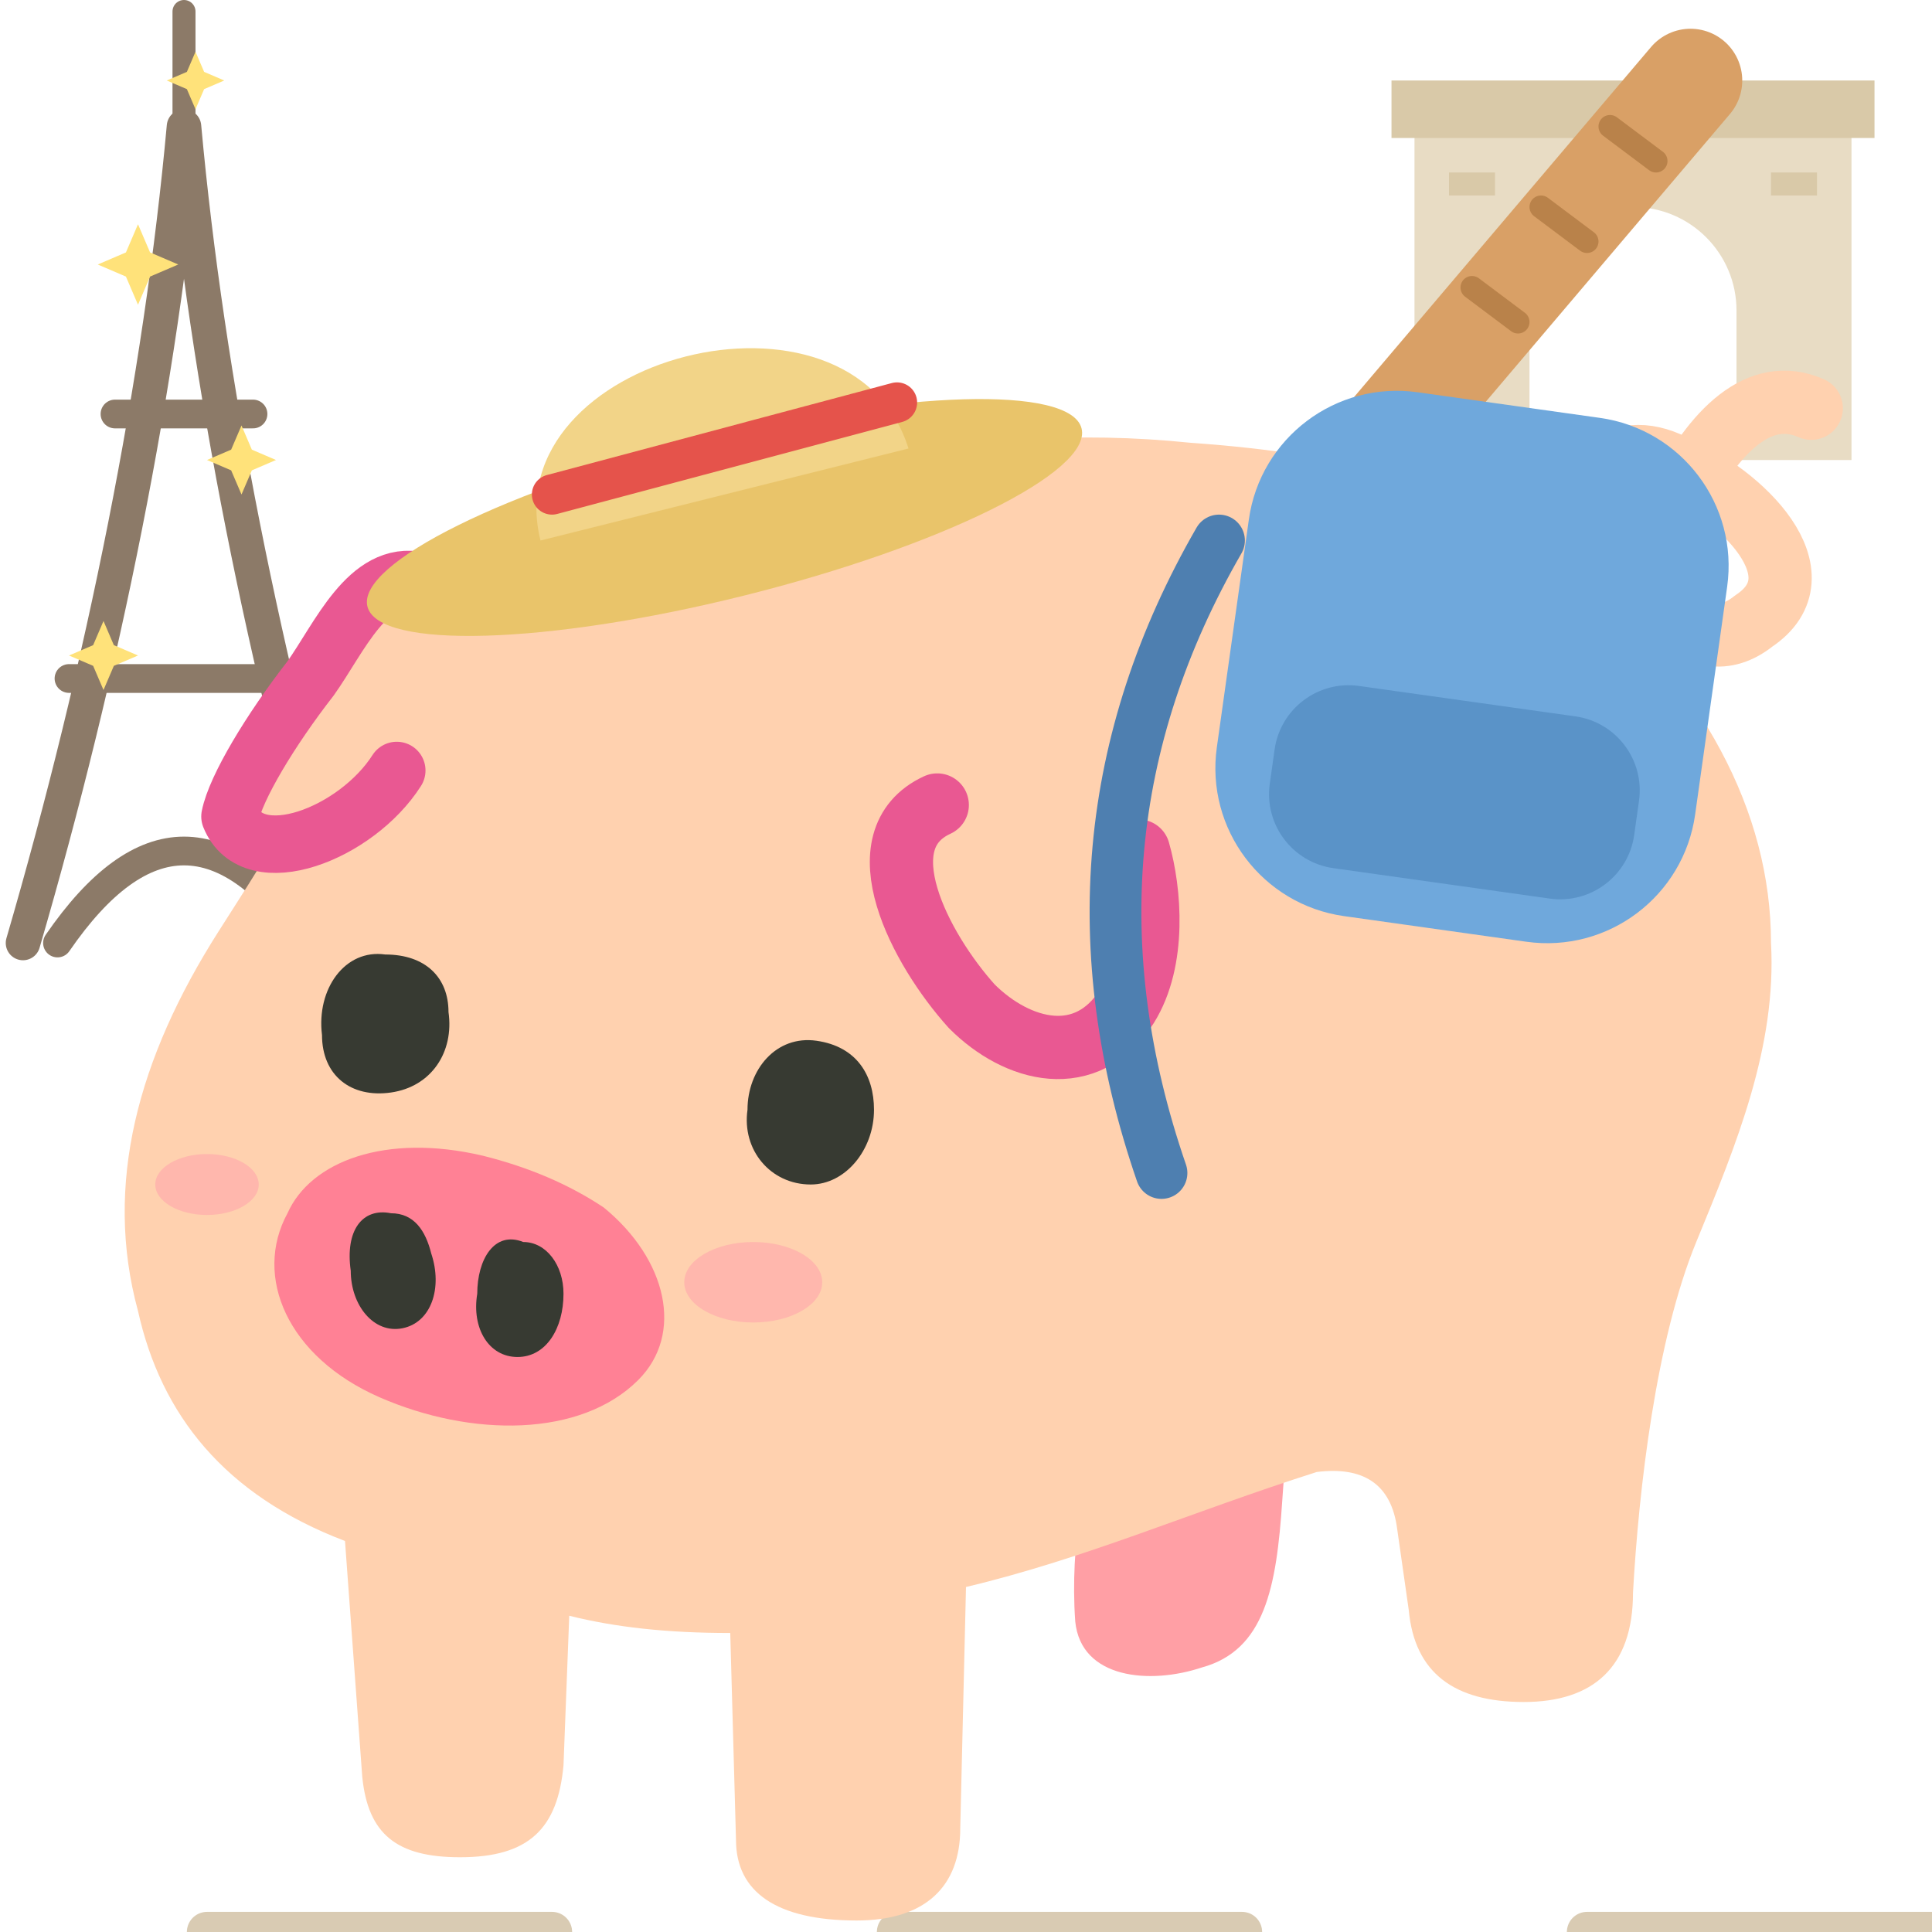
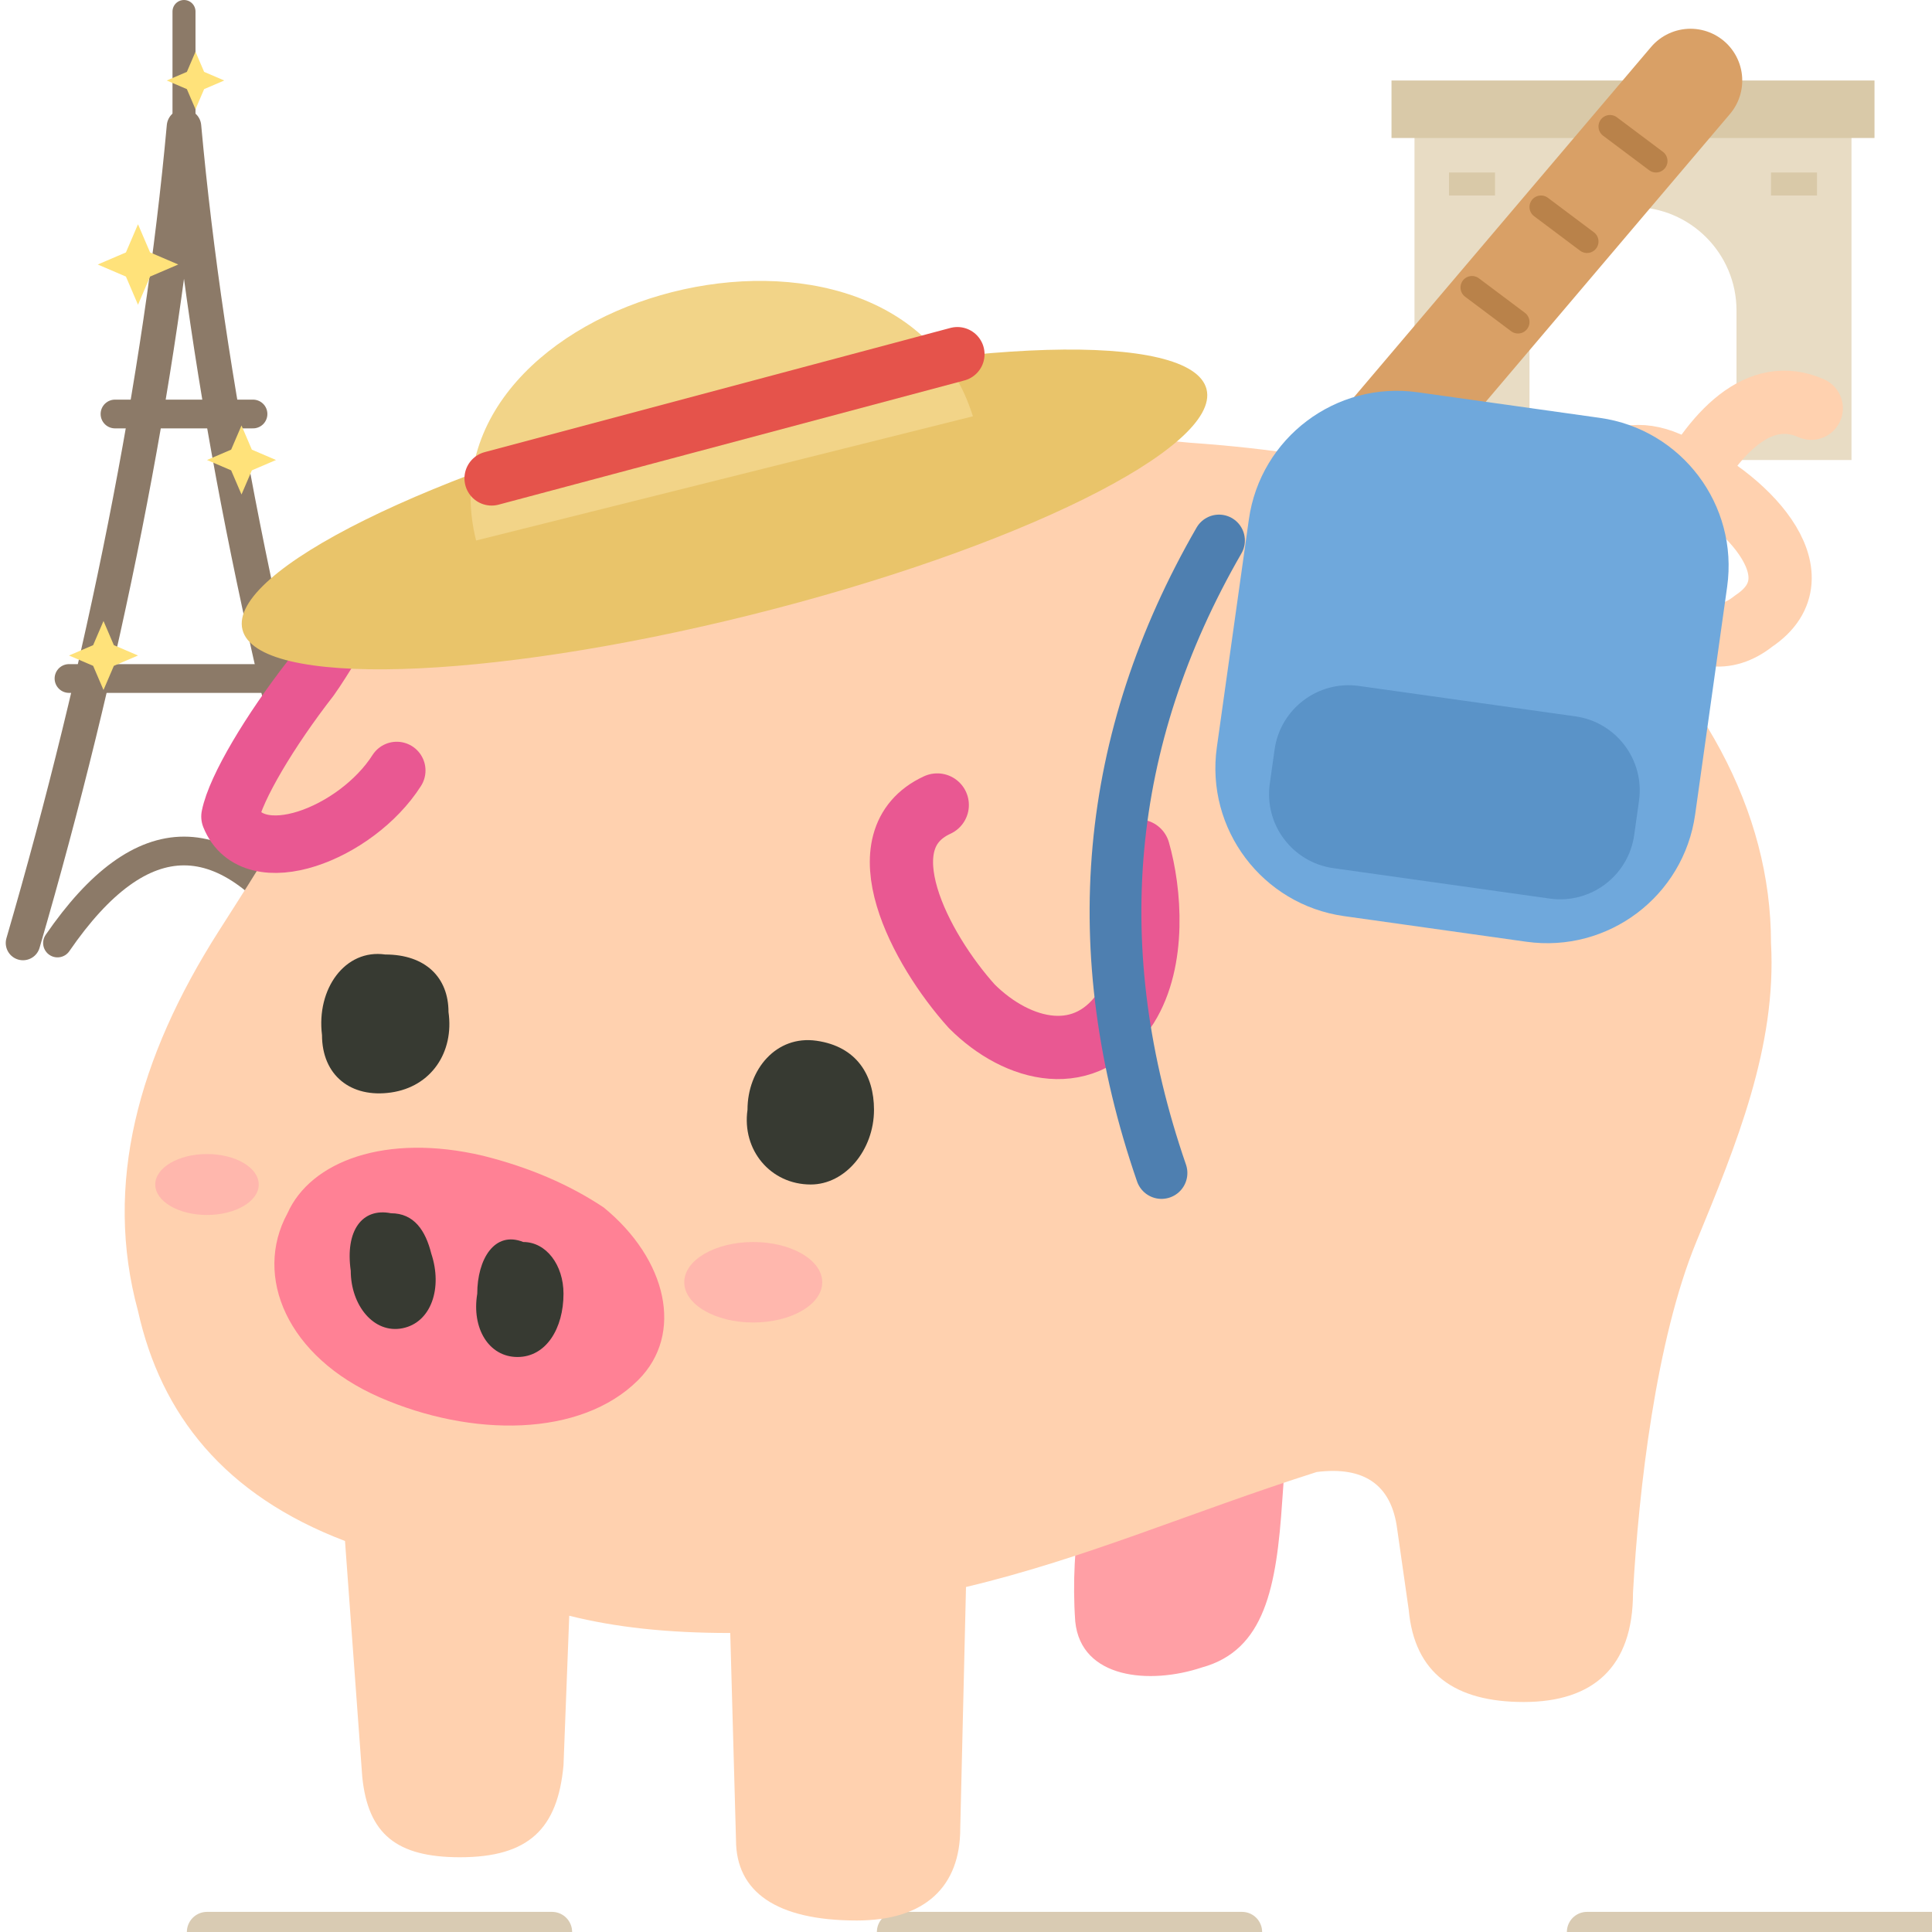
<svg xmlns="http://www.w3.org/2000/svg" viewBox="24 -36 336 336" width="128" height="128" role="img" aria-label="旅行 · 巴黎">
  <style>
    .eye{animation:blink 4.2s infinite;transform-box:fill-box;transform-origin:50% 50%}
    .tail{animation:wag 1.4s ease-in-out infinite;transform-origin:296px 64px}
    .ear2{animation:flick 5.2s ease-in-out infinite;transform-origin:205px 108px}
    @keyframes blink{0%,90%,100%{transform:scaleY(1)}93%{transform:scaleY(.1)}}
    @keyframes wag{50%{transform:rotate(14deg)}}
    @keyframes flick{0%,80%,100%{transform:rotate(0)}85%{transform:rotate(-12deg)}90%{transform:rotate(4deg)}}
    .walk{animation:walk .5s ease-in-out infinite;transform-origin:190px 298px}
    .road{animation:road 1.6s linear infinite}
    .tail{animation-duration:.5s}
    @keyframes walk{0%,100%{transform:translateY(0) rotate(0)}50%{transform:translateY(-8px) rotate(-1.5deg)}}
    @keyframes road{to{transform:translateX(120px)}}
    .tw{animation:tw 1.6s ease-in-out infinite;transform-box:fill-box;transform-origin:50% 50%}
    .tw2{animation:tw 1.6s ease-in-out -.55s infinite;transform-box:fill-box;transform-origin:50% 50%}
    .tw3{animation:tw 1.6s ease-in-out -1.1s infinite;transform-box:fill-box;transform-origin:50% 50%}
    @keyframes tw{0%,100%{opacity:.1;transform:scale(.5)}50%{opacity:1;transform:scale(1)}}
    @media (prefers-reduced-motion:reduce){*{animation:none!important}}
  </style>
  <g fill="none" stroke="#8C7A68" stroke-linecap="round">
    <path d="M56 -34V-14" stroke-width="4" />
    <path d="M56 -14C52 30 42 80 28 128M56 -14C60 30 70 80 84 128" stroke-width="6" />
    <path d="M44 36H68M36 82H76" stroke-width="5" />
    <path d="M34 128Q56 96 78 128" stroke-width="5" />
  </g>
  <path class="tw" d="M48 3l2.1 4.9 4.9 2.1-4.9 2.1-2.1 4.9-2.1-4.9-4.9-2.1 4.9-2.1Z" fill="#FFE27A" />
  <path class="tw2" d="M66 38l1.8 4.2 4.2 1.8-4.2 1.8-1.8 4.2-1.8-4.2-4.2-1.8 4.2-1.8Z" fill="#FFE27A" />
  <path class="tw3" d="M42 72l1.8 4.2 4.2 1.8-4.2 1.8-1.8 4.2-1.8-4.2-4.2-1.8 4.2-1.8Z" fill="#FFE27A" />
  <path class="tw2" d="M58 -27l1.5 3.5 3.5 1.5-3.5 1.5-1.5 3.5-1.5-3.5-3.5-1.5 3.5-1.5Z" fill="#FFE27A" />
  <path d="M270 44V-14H346V44H326V18a18 18 0 0 0-36 0V44Z" fill="#E8DCC4" />
  <rect x="266" y="-22" width="84" height="10" fill="#D9C9A8" />
  <path d="M276 -4H284M332 -4H340" fill="none" stroke="#D9C9A8" stroke-width="4" />
  <g class="road">
    <path d="M-60 300H0M60 300H120M180 300H240M300 300H360M420 300H480" fill="none" stroke="#D9CBB3" stroke-width="7" stroke-linecap="round" />
  </g>
  <g class="walk">
    <g class="pig" stroke-linecap="round" stroke-linejoin="round">
      <path fill="#FF9FA5" d="M214 210C213 221 210 232 211 246C212 256 224 257 233 254C244 251 246 240 247 225L248 211Z" />
      <path class="tail" d="M294 62C298 47 305 40 315 45C327 50 341 64 329 72C319 80 309 67 316 51C322 39 330 31 339 35" fill="none" stroke="#FFD1AF" stroke-width="11" />
      <path d="M262 44L318 -22" fill="none" stroke="#D9A066" stroke-width="18" stroke-linecap="round" />
      <path d="M280 14l8 6M292 0l8 6M304 -14l8 6" fill="none" stroke="#B9824A" stroke-width="4" stroke-linecap="round" />
      <path fill="#FFD1AF" d="M110 70C155 46 192 37 231 41C259 43 279 48 298 64C320 83 332 105 332 128C333 146 326 163 319 180C312 197 309 223 308 241C308 254 301 260 289 260C277 260 270 255 269 244L267 230C266 222 261 219 253 220C231 227 213 235 192 240L191 282C191 292 185 298 173 298C159 298 152 293 152 284L151 248C140 248 131 247 123 245L122 271C121 282 116 287 104 287C93 287 88 283 87 273L84 232C63 224 52 210 48 192C42 170 48 148 62 126C69 115 75 106 80 94C87 79 96 68 110 70Z" />
      <path fill="#FFD1AF" d="M63 107C64 97 75 81 84 68C90 58 102 58 108 66L115 87L90 113Z" />
      <path class="ear1" d="M97 65C88 63 83 75 78 82C71 91 65 101 64 106C68 116 86 109 93 98" fill="none" stroke="#E95892" stroke-width="10" />
      <path class="ear2" d="M187 104C174 110 184 129 193 139C201 147 213 150 220 139C225 131 224 119 222 112" fill="none" stroke="#E95892" stroke-width="11" />
      <path class="eye" fill="#373A32" d="M91 130C84 129 79 136 80 144C80 151 85 155 92 154C99 153 103 147 102 140C102 134 98 130 91 130Z" />
      <path class="eye" fill="#373A32" d="M166 145C159 144 154 150 154 157C153 164 158 170 165 170C171 170 176 164 176 157C176 151 173 146 166 145Z" />
      <g class="snout">
        <path fill="#FF8195" d="M108 165C91 161 78 166 74 175C68 186 74 200 90 207C106 214 125 214 135 204C143 196 140 183 129 174C123 170 116 167 108 165Z" />
        <path fill="#373A32" d="M92 175C87 174 84 178 85 185C85 191 89 196 94 195C99 194 101 188 99 182C98 178 96 175 92 175Z" />
        <path fill="#373A32" d="M115 180C110 178 107 183 107 189C106 195 109 200 114 200C119 200 122 195 122 189C122 184 119 180 115 180Z" />
      </g>
      <ellipse class="blush" cx="155" cy="187" rx="12" ry="7" fill="#FFAFAC" opacity=".75" />
      <ellipse class="blush" cx="60" cy="170" rx="9" ry="5.3" fill="#FFAFAC" opacity=".75" />
      <g class="wear" data-occupies="head" />
      <path d="M236 58Q206 110 226 168" fill="none" stroke="#4E7FB0" stroke-width="9" />
      <rect x="238" y="34" width="84" height="92" rx="26" fill="#6FA8DC" transform="rotate(8 280 80)" />
      <rect x="248" y="86" width="64" height="32" rx="13" fill="#5A93C8" transform="rotate(8 280 80)" />
-       <ellipse cx="150" cy="54" rx="64" ry="14" fill="#E9C46A" transform="rotate(-14 150 54)" />
-       <path d="M118 58C110 26 172 10 182 42Z" fill="#F2D488" />
-       <path d="M120 50L180 34" fill="none" stroke="#E5534B" stroke-width="7" />
+       <g transform="translate(150 58) scale(1.35) translate(-150 -58)">
+         <ellipse cx="150" cy="54" rx="64" ry="14" fill="#E9C46A" transform="rotate(-14 150 54)" />
+         <path d="M118 58C110 26 172 10 182 42Z" fill="#F2D488" />
+         <path d="M120 50L180 34" fill="none" stroke="#E5534B" stroke-width="7" />
+       </g>
    </g>
  </g>
</svg>
